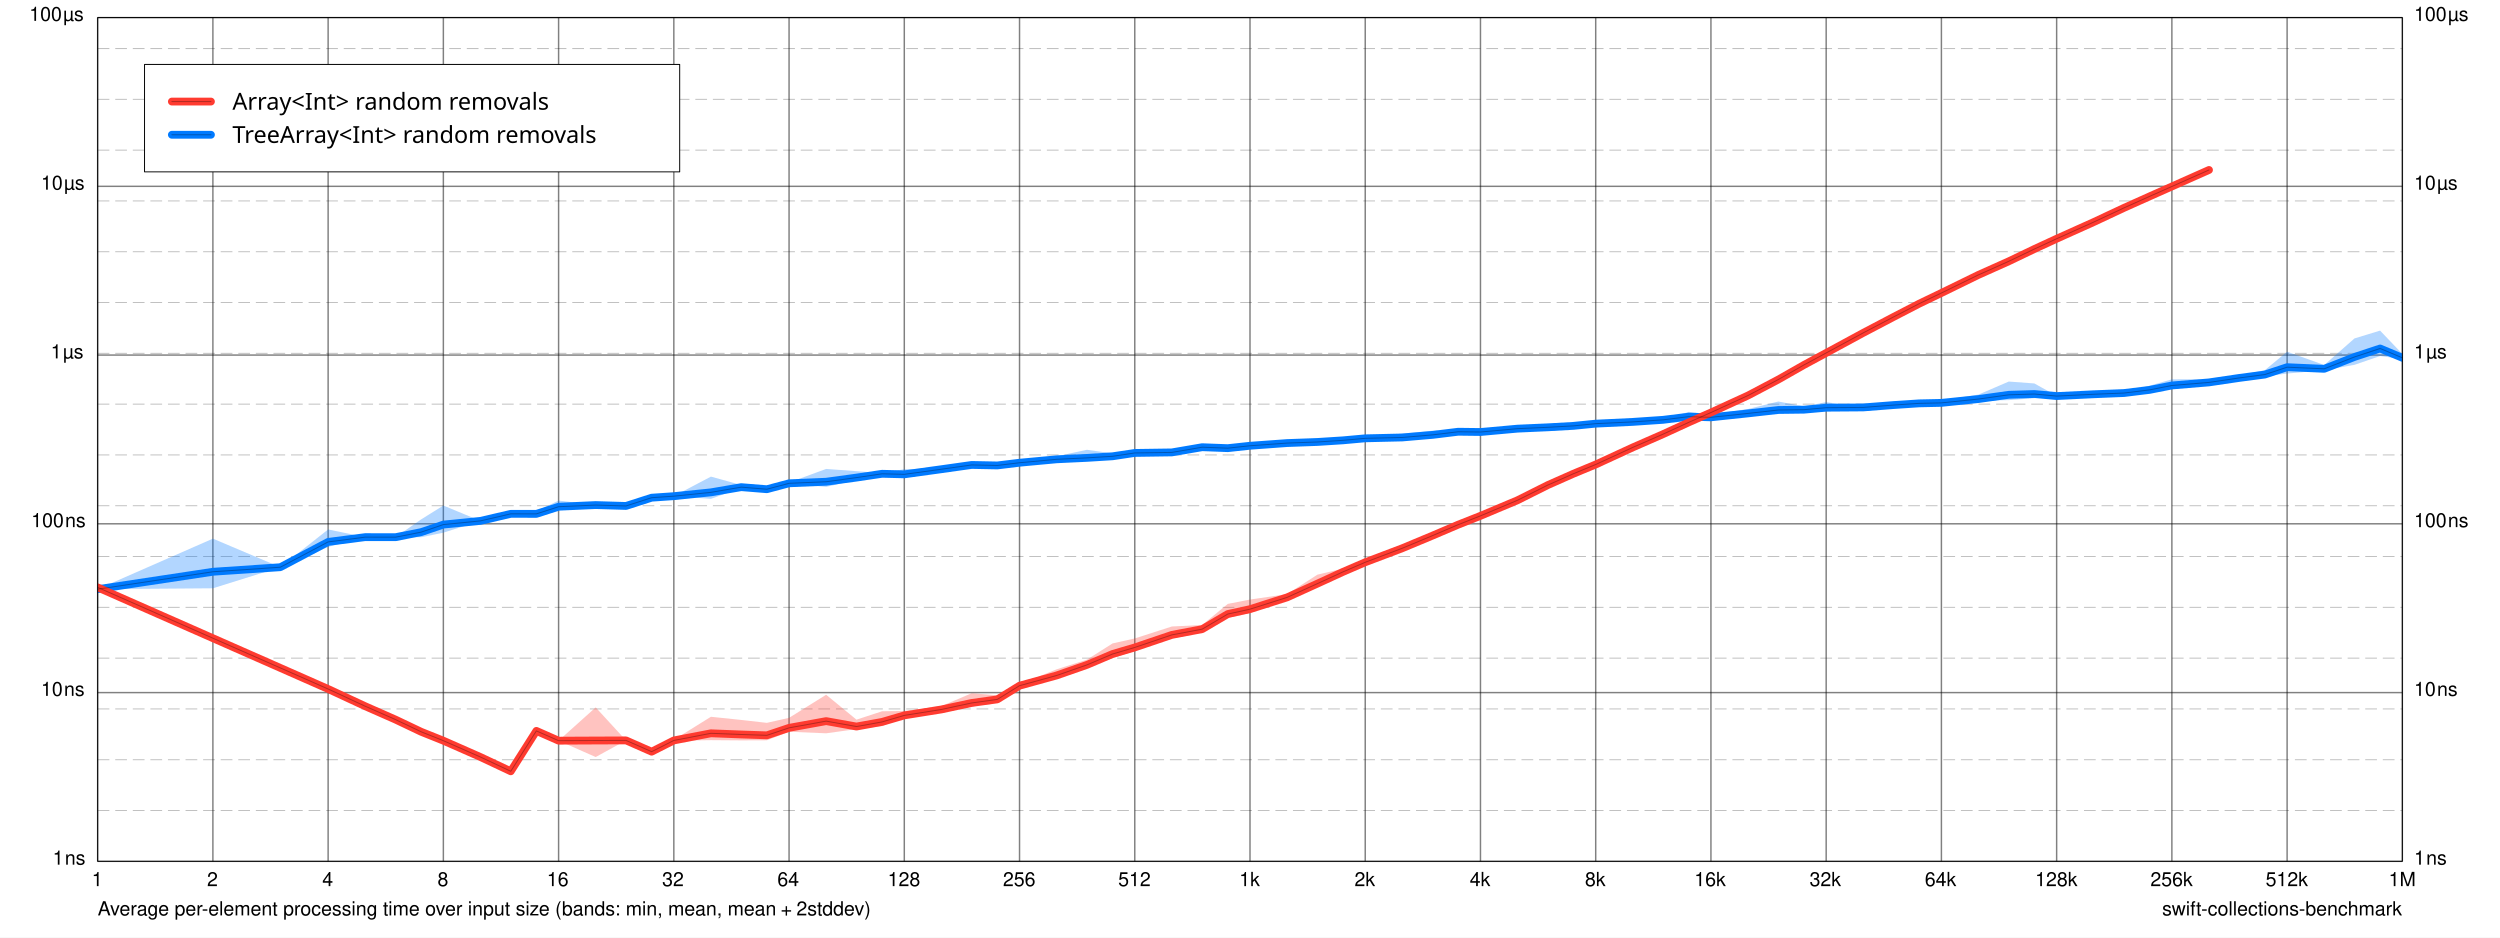
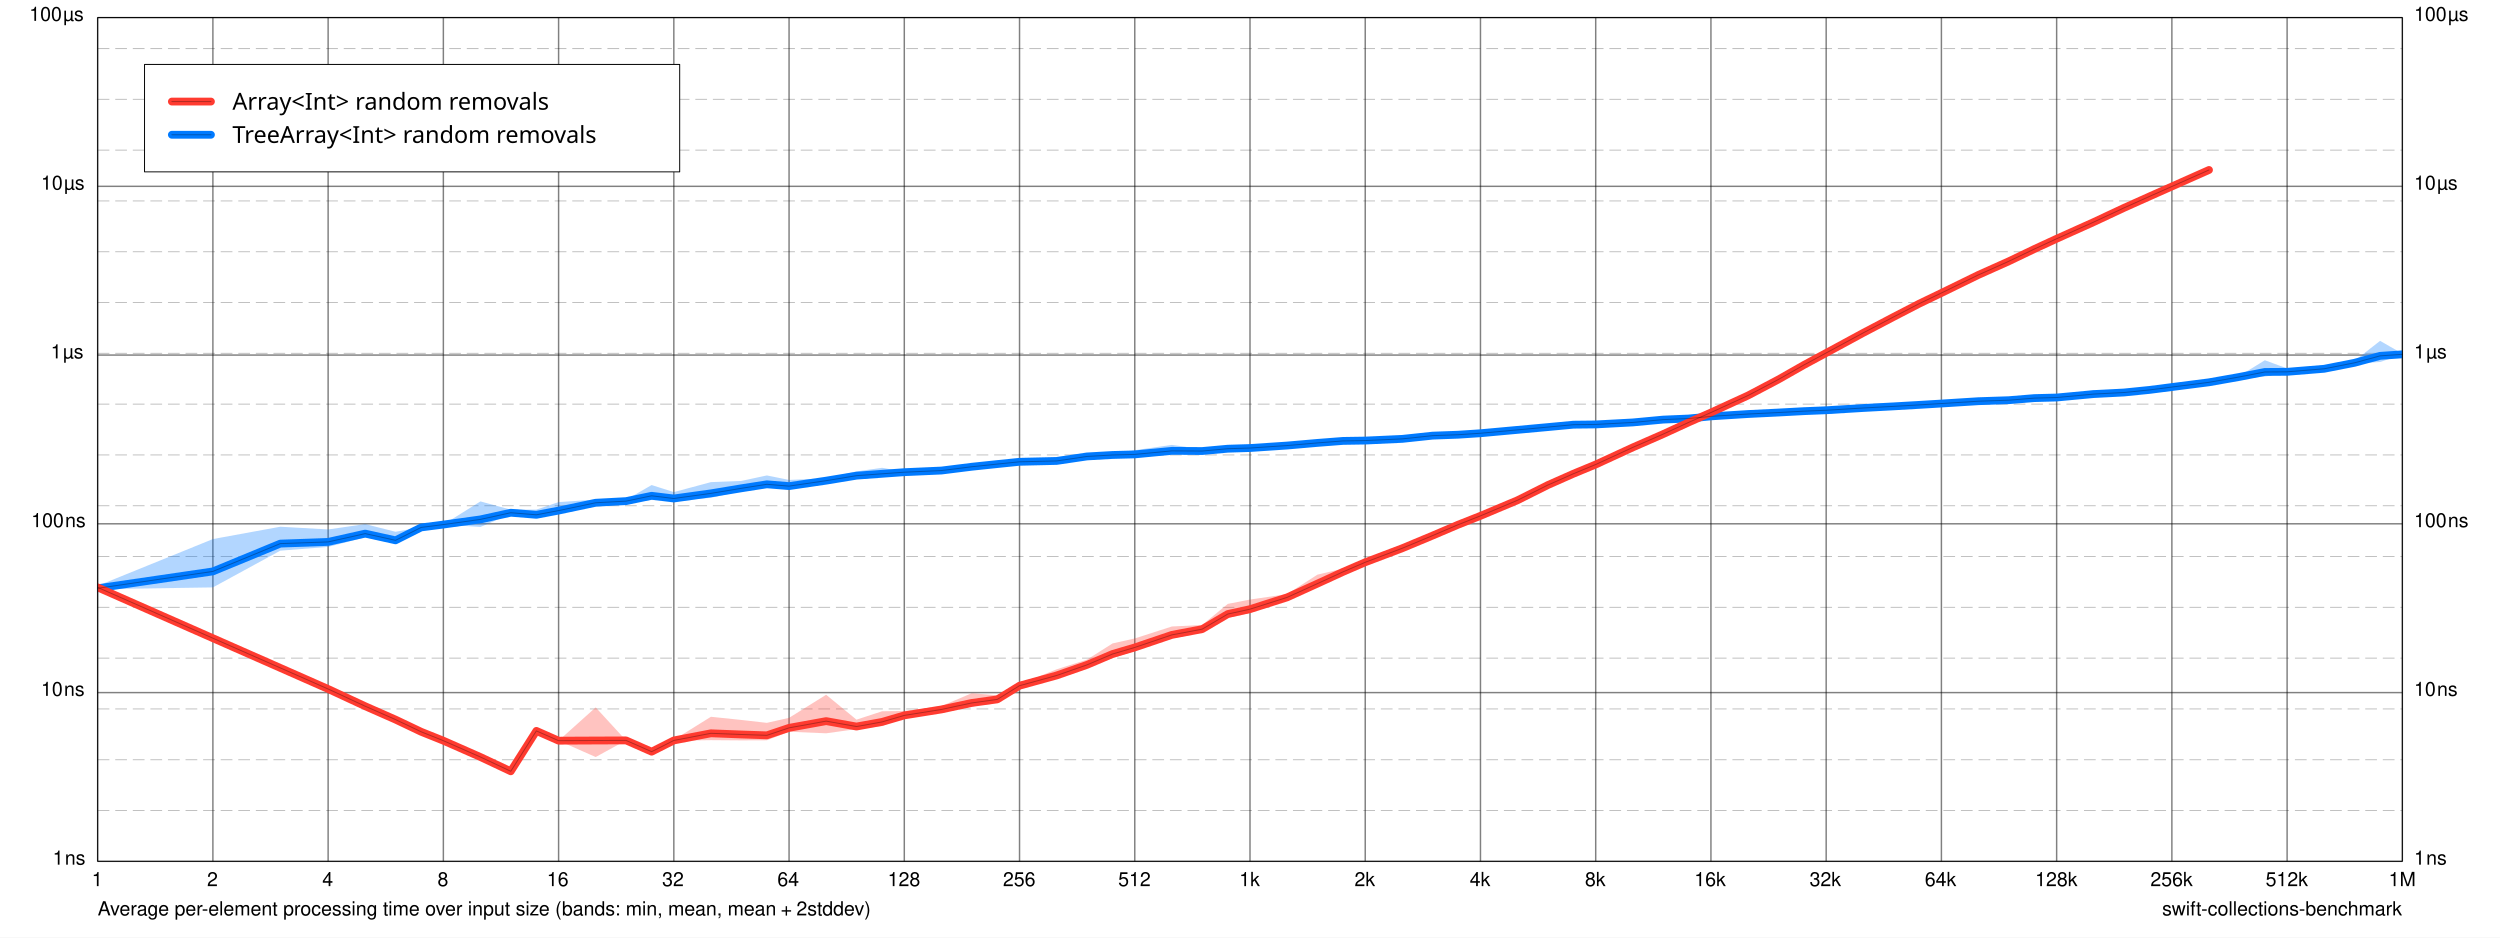
<svg xmlns="http://www.w3.org/2000/svg" xmlns:xlink="http://www.w3.org/1999/xlink" width="1280.0px" height="480.0px" viewBox="0.0 0.0 1280.0 480.0" version="1.1">
  <path d="M 0 0 L 0 480 L 1280 480 L 1280 0 z" fill="#FFFFFF" fill-opacity="1.0" stroke="none" />
  <text x="50" y="468.7" font-family="Helvetica" font-size="10" font-weight="normal" font-style="normal" fill="#000000" fill-opacity="1">Average per-element processing time over input size (bands: min, mean, mean + 2stddev)</text>
  <a xlink:href="https://github.com/apple/swift-collections-benchmark">
    <text x="1107" y="468.7" font-family="Helvetica" font-size="10" font-weight="normal" font-style="normal" fill="#000000" fill-opacity="1">swift-collections-benchmark</text>
  </a>
  <path d="M 50 9 L 50 441" fill="none" stroke-width="0.75" stroke="#000000" stroke-opacity="0.498" stroke-linecap="butt" stroke-linejoin="round" />
  <text x="47" y="453.7" font-family="Helvetica" font-size="10" font-weight="normal" font-style="normal" fill="#000000" fill-opacity="1">1</text>
  <path d="M 109 9 L 109 441" fill="none" stroke-width="0.75" stroke="#000000" stroke-opacity="0.498" stroke-linecap="butt" stroke-linejoin="round" />
  <text x="106" y="453.7" font-family="Helvetica" font-size="10" font-weight="normal" font-style="normal" fill="#000000" fill-opacity="1">2</text>
  <path d="M 168 9 L 168 441" fill="none" stroke-width="0.75" stroke="#000000" stroke-opacity="0.498" stroke-linecap="butt" stroke-linejoin="round" />
  <text x="165" y="453.7" font-family="Helvetica" font-size="10" font-weight="normal" font-style="normal" fill="#000000" fill-opacity="1">4</text>
  <path d="M 227 9 L 227 441" fill="none" stroke-width="0.75" stroke="#000000" stroke-opacity="0.498" stroke-linecap="butt" stroke-linejoin="round" />
  <text x="224" y="453.7" font-family="Helvetica" font-size="10" font-weight="normal" font-style="normal" fill="#000000" fill-opacity="1">8</text>
  <path d="M 286 9 L 286 441" fill="none" stroke-width="0.75" stroke="#000000" stroke-opacity="0.498" stroke-linecap="butt" stroke-linejoin="round" />
  <text x="280" y="453.7" font-family="Helvetica" font-size="10" font-weight="normal" font-style="normal" fill="#000000" fill-opacity="1">16</text>
  <path d="M 345 9 L 345 441" fill="none" stroke-width="0.75" stroke="#000000" stroke-opacity="0.498" stroke-linecap="butt" stroke-linejoin="round" />
  <text x="339" y="453.7" font-family="Helvetica" font-size="10" font-weight="normal" font-style="normal" fill="#000000" fill-opacity="1">32</text>
  <path d="M 404 9 L 404 441" fill="none" stroke-width="0.75" stroke="#000000" stroke-opacity="0.498" stroke-linecap="butt" stroke-linejoin="round" />
  <text x="398" y="453.7" font-family="Helvetica" font-size="10" font-weight="normal" font-style="normal" fill="#000000" fill-opacity="1">64</text>
  <path d="M 463 9 L 463 441" fill="none" stroke-width="0.75" stroke="#000000" stroke-opacity="0.498" stroke-linecap="butt" stroke-linejoin="round" />
  <text x="454.5" y="453.7" font-family="Helvetica" font-size="10" font-weight="normal" font-style="normal" fill="#000000" fill-opacity="1">128</text>
  <path d="M 522 9 L 522 441" fill="none" stroke-width="0.75" stroke="#000000" stroke-opacity="0.498" stroke-linecap="butt" stroke-linejoin="round" />
  <text x="513.5" y="453.7" font-family="Helvetica" font-size="10" font-weight="normal" font-style="normal" fill="#000000" fill-opacity="1">256</text>
  <path d="M 581 9 L 581 441" fill="none" stroke-width="0.75" stroke="#000000" stroke-opacity="0.498" stroke-linecap="butt" stroke-linejoin="round" />
  <text x="572.5" y="453.7" font-family="Helvetica" font-size="10" font-weight="normal" font-style="normal" fill="#000000" fill-opacity="1">512</text>
  <path d="M 640 9 L 640 441" fill="none" stroke-width="0.75" stroke="#000000" stroke-opacity="0.498" stroke-linecap="butt" stroke-linejoin="round" />
  <text x="634.5" y="453.7" font-family="Helvetica" font-size="10" font-weight="normal" font-style="normal" fill="#000000" fill-opacity="1">1k</text>
  <path d="M 699 9 L 699 441" fill="none" stroke-width="0.75" stroke="#000000" stroke-opacity="0.498" stroke-linecap="butt" stroke-linejoin="round" />
  <text x="693.5" y="453.7" font-family="Helvetica" font-size="10" font-weight="normal" font-style="normal" fill="#000000" fill-opacity="1">2k</text>
  <path d="M 758 9 L 758 441" fill="none" stroke-width="0.75" stroke="#000000" stroke-opacity="0.498" stroke-linecap="butt" stroke-linejoin="round" />
  <text x="752.5" y="453.7" font-family="Helvetica" font-size="10" font-weight="normal" font-style="normal" fill="#000000" fill-opacity="1">4k</text>
  <path d="M 817 9 L 817 441" fill="none" stroke-width="0.75" stroke="#000000" stroke-opacity="0.498" stroke-linecap="butt" stroke-linejoin="round" />
  <text x="811.5" y="453.7" font-family="Helvetica" font-size="10" font-weight="normal" font-style="normal" fill="#000000" fill-opacity="1">8k</text>
  <path d="M 876 9 L 876 441" fill="none" stroke-width="0.75" stroke="#000000" stroke-opacity="0.498" stroke-linecap="butt" stroke-linejoin="round" />
  <text x="867.5" y="453.7" font-family="Helvetica" font-size="10" font-weight="normal" font-style="normal" fill="#000000" fill-opacity="1">16k</text>
  <path d="M 935 9 L 935 441" fill="none" stroke-width="0.75" stroke="#000000" stroke-opacity="0.498" stroke-linecap="butt" stroke-linejoin="round" />
  <text x="926.5" y="453.7" font-family="Helvetica" font-size="10" font-weight="normal" font-style="normal" fill="#000000" fill-opacity="1">32k</text>
  <path d="M 994 9 L 994 441" fill="none" stroke-width="0.75" stroke="#000000" stroke-opacity="0.498" stroke-linecap="butt" stroke-linejoin="round" />
  <text x="985.5" y="453.7" font-family="Helvetica" font-size="10" font-weight="normal" font-style="normal" fill="#000000" fill-opacity="1">64k</text>
  <path d="M 1053 9 L 1053 441" fill="none" stroke-width="0.75" stroke="#000000" stroke-opacity="0.498" stroke-linecap="butt" stroke-linejoin="round" />
  <text x="1042" y="453.7" font-family="Helvetica" font-size="10" font-weight="normal" font-style="normal" fill="#000000" fill-opacity="1">128k</text>
  <path d="M 1112 9 L 1112 441" fill="none" stroke-width="0.75" stroke="#000000" stroke-opacity="0.498" stroke-linecap="butt" stroke-linejoin="round" />
  <text x="1101" y="453.7" font-family="Helvetica" font-size="10" font-weight="normal" font-style="normal" fill="#000000" fill-opacity="1">256k</text>
  <path d="M 1171 9 L 1171 441" fill="none" stroke-width="0.75" stroke="#000000" stroke-opacity="0.498" stroke-linecap="butt" stroke-linejoin="round" />
  <text x="1160" y="453.7" font-family="Helvetica" font-size="10" font-weight="normal" font-style="normal" fill="#000000" fill-opacity="1">512k</text>
  <path d="M 1230 9 L 1230 441" fill="none" stroke-width="0.75" stroke="#000000" stroke-opacity="0.498" stroke-linecap="butt" stroke-linejoin="round" />
  <text x="1223" y="453.7" font-family="Helvetica" font-size="10" font-weight="normal" font-style="normal" fill="#000000" fill-opacity="1">1M</text>
  <path d="M 50 441 L 1230 441" fill="none" stroke-width="0.75" stroke="#000000" stroke-opacity="0.498" stroke-linecap="butt" stroke-linejoin="round" />
  <text x="27" y="442.7" font-family="Helvetica" font-size="10" font-weight="normal" font-style="normal" fill="#000000" fill-opacity="1">1 ns</text>
  <text x="1236" y="442.7" font-family="Helvetica" font-size="10" font-weight="normal" font-style="normal" fill="#000000" fill-opacity="1">1 ns</text>
  <path d="M 50 354.6 L 1230 354.6" fill="none" stroke-width="0.75" stroke="#000000" stroke-opacity="0.498" stroke-linecap="butt" stroke-linejoin="round" />
  <text x="21" y="356.3" font-family="Helvetica" font-size="10" font-weight="normal" font-style="normal" fill="#000000" fill-opacity="1">10 ns</text>
  <text x="1236" y="356.3" font-family="Helvetica" font-size="10" font-weight="normal" font-style="normal" fill="#000000" fill-opacity="1">10 ns</text>
  <path d="M 50 268.2 L 1230 268.2" fill="none" stroke-width="0.75" stroke="#000000" stroke-opacity="0.498" stroke-linecap="butt" stroke-linejoin="round" />
  <text x="16" y="269.9" font-family="Helvetica" font-size="10" font-weight="normal" font-style="normal" fill="#000000" fill-opacity="1">100 ns</text>
  <text x="1236" y="269.9" font-family="Helvetica" font-size="10" font-weight="normal" font-style="normal" fill="#000000" fill-opacity="1">100 ns</text>
  <path d="M 50 181.8 L 1230 181.8" fill="none" stroke-width="0.75" stroke="#000000" stroke-opacity="0.498" stroke-linecap="butt" stroke-linejoin="round" />
  <text x="26" y="183.5" font-family="Helvetica" font-size="10" font-weight="normal" font-style="normal" fill="#000000" fill-opacity="1">1 µs</text>
  <text x="1236" y="183.5" font-family="Helvetica" font-size="10" font-weight="normal" font-style="normal" fill="#000000" fill-opacity="1">1 µs</text>
  <path d="M 50 95.4 L 1230 95.4" fill="none" stroke-width="0.75" stroke="#000000" stroke-opacity="0.498" stroke-linecap="butt" stroke-linejoin="round" />
  <text x="21" y="97.1" font-family="Helvetica" font-size="10" font-weight="normal" font-style="normal" fill="#000000" fill-opacity="1">10 µs</text>
  <text x="1236" y="97.1" font-family="Helvetica" font-size="10" font-weight="normal" font-style="normal" fill="#000000" fill-opacity="1">10 µs</text>
  <path d="M 50 9 L 1230 9" fill="none" stroke-width="0.75" stroke="#000000" stroke-opacity="0.498" stroke-linecap="butt" stroke-linejoin="round" />
  <text x="15" y="10.7" font-family="Helvetica" font-size="10" font-weight="normal" font-style="normal" fill="#000000" fill-opacity="1">100 µs</text>
  <text x="1236" y="10.7" font-family="Helvetica" font-size="10" font-weight="normal" font-style="normal" fill="#000000" fill-opacity="1">100 µs</text>
  <path d="M 50 414.99 L 1230 414.99" fill="none" stroke-width="0.5" stroke="#000000" stroke-opacity="0.259" stroke-linecap="butt" stroke-linejoin="round" stroke-dasharray="6 3" stroke-dashoffset="0" />
  <path d="M 50 388.98 L 1230 388.98" fill="none" stroke-width="0.5" stroke="#000000" stroke-opacity="0.259" stroke-linecap="butt" stroke-linejoin="round" stroke-dasharray="6 3" stroke-dashoffset="0" />
  <path d="M 50 362.97 L 1230 362.97" fill="none" stroke-width="0.5" stroke="#000000" stroke-opacity="0.259" stroke-linecap="butt" stroke-linejoin="round" stroke-dasharray="6 3" stroke-dashoffset="0" />
  <path d="M 50 336.96 L 1230 336.96" fill="none" stroke-width="0.5" stroke="#000000" stroke-opacity="0.259" stroke-linecap="butt" stroke-linejoin="round" stroke-dasharray="6 3" stroke-dashoffset="0" />
  <path d="M 50 310.96 L 1230 310.96" fill="none" stroke-width="0.5" stroke="#000000" stroke-opacity="0.259" stroke-linecap="butt" stroke-linejoin="round" stroke-dasharray="6 3" stroke-dashoffset="0" />
  <path d="M 50 284.95 L 1230 284.95" fill="none" stroke-width="0.5" stroke="#000000" stroke-opacity="0.259" stroke-linecap="butt" stroke-linejoin="round" stroke-dasharray="6 3" stroke-dashoffset="0" />
  <path d="M 50 258.94 L 1230 258.94" fill="none" stroke-width="0.5" stroke="#000000" stroke-opacity="0.259" stroke-linecap="butt" stroke-linejoin="round" stroke-dasharray="6 3" stroke-dashoffset="0" />
  <path d="M 50 232.93 L 1230 232.93" fill="none" stroke-width="0.5" stroke="#000000" stroke-opacity="0.259" stroke-linecap="butt" stroke-linejoin="round" stroke-dasharray="6 3" stroke-dashoffset="0" />
  <path d="M 50 206.92 L 1230 206.92" fill="none" stroke-width="0.5" stroke="#000000" stroke-opacity="0.259" stroke-linecap="butt" stroke-linejoin="round" stroke-dasharray="6 3" stroke-dashoffset="0" />
  <path d="M 50 180.91 L 1230 180.91" fill="none" stroke-width="0.5" stroke="#000000" stroke-opacity="0.259" stroke-linecap="butt" stroke-linejoin="round" stroke-dasharray="6 3" stroke-dashoffset="0" />
  <path d="M 50 154.9 L 1230 154.9" fill="none" stroke-width="0.5" stroke="#000000" stroke-opacity="0.259" stroke-linecap="butt" stroke-linejoin="round" stroke-dasharray="6 3" stroke-dashoffset="0" />
  <path d="M 50 128.89 L 1230 128.89" fill="none" stroke-width="0.5" stroke="#000000" stroke-opacity="0.259" stroke-linecap="butt" stroke-linejoin="round" stroke-dasharray="6 3" stroke-dashoffset="0" />
  <path d="M 50 102.88 L 1230 102.88" fill="none" stroke-width="0.5" stroke="#000000" stroke-opacity="0.259" stroke-linecap="butt" stroke-linejoin="round" stroke-dasharray="6 3" stroke-dashoffset="0" />
  <path d="M 50 76.874 L 1230 76.874" fill="none" stroke-width="0.5" stroke="#000000" stroke-opacity="0.259" stroke-linecap="butt" stroke-linejoin="round" stroke-dasharray="6 3" stroke-dashoffset="0" />
  <path d="M 50 50.865 L 1230 50.865" fill="none" stroke-width="0.5" stroke="#000000" stroke-opacity="0.259" stroke-linecap="butt" stroke-linejoin="round" stroke-dasharray="6 3" stroke-dashoffset="0" />
  <path d="M 50 24.856 L 1230 24.856" fill="none" stroke-width="0.5" stroke="#000000" stroke-opacity="0.259" stroke-linecap="butt" stroke-linejoin="round" stroke-dasharray="6 3" stroke-dashoffset="0" />
  <path d="M 74 33 L 74 88 L 348 88 L 348 33 z" fill="#FFFFFF" fill-opacity="1.0" stroke="none" />
  <clipPath id="clip-0">
    <path d="M 50 9 L 50 441 L 1230 441 L 1230 9 z" />
  </clipPath>
  <g clip-path="url(#clip-0)">
-     <path d="M 50 301.66L 109 275.78L 143.51 290.41L 168 271.08L 186.99 275.01L 202.51 275.04L 215.63 265.92L 227 258.84L 245.99 266.69L 261.51 263.09L 274.63 261.73L 286 256.31L 304.99 258.57L 320.51 258.35L 333.63 253.72L 345 254.03L 363.99 244.02L 379.51 248.33L 392.63 250.24L 404 247.06L 422.99 240.09L 438.51 241.24L 451.63 242.19L 463 240.23L 481.99 239.85L 497.51 236.64L 510.63 237.56L 522 235.81L 540.99 233.62L 556.51 230.29L 569.63 232.12L 581 231.82L 599.99 231.01L 615.51 228.91L 628.63 228.99L 640 226.6L 658.99 225.97L 674.51 224.49L 687.63 225.24L 699 224.01L 717.99 222L 733.51 220.51L 746.63 220.02L 758 220.33L 776.99 218.56L 792.51 218.05L 805.63 216.88L 817 216.79L 835.99 214.09L 851.51 214.87L 864.63 210.86L 876 212.24L 894.99 209.41L 910.51 205.57L 923.63 208.08L 935 205.9L 953.99 208.51L 969.51 205.68L 982.63 205.09L 994 205.03L 1013 202.02L 1028.5 195.35L 1041.6 196.33L 1053 202.67L 1072 201.15L 1087.5 200.71L 1100.6 197.48L 1112 194.22L 1131 194.1L 1146.5 192.18L 1159.6 189.53L 1171 180.06L 1190 186.89L 1205.5 173.27L 1218.6 169.27L 1230 181.22L 1230 183.92L 1218.6 182.29L 1205.5 186.79L 1190 189.54L 1171 191.26L 1159.6 192.59L 1146.5 193.98L 1131 196.41L 1112 198.53L 1100.6 200.41L 1087.5 201.42L 1072 202.12L 1053 202.83L 1041.6 203.85L 1028.5 204.86L 1013 205.16L 994 206.72L 982.63 207.04L 969.51 208.01L 953.99 208.63L 935 209.8L 923.63 210.36L 910.51 211.58L 894.99 212.49L 876 214.18L 864.63 214.25L 851.51 214.97L 835.99 216.71L 817 216.96L 805.63 218.46L 792.51 219.04L 776.99 219.8L 758 221.5L 746.63 221.42L 733.51 223.44L 717.99 224.7L 699 224.57L 687.63 225.53L 674.51 226.94L 658.99 227.17L 640 228.82L 628.63 229.63L 615.51 228.99L 599.99 231.85L 581 231.94L 569.63 234.17L 556.51 236.01L 540.99 235.72L 522 237.32L 510.63 238.57L 497.51 238.57L 481.99 240.38L 463 243.84L 451.63 242.72L 438.51 245.76L 422.99 249.27L 404 247.6L 392.63 250.57L 379.51 249.82L 363.99 255.41L 345 254.05L 333.63 255.21L 320.51 259.31L 304.99 258.6L 286 260.6L 274.63 263.59L 261.51 263.09L 245.99 266.69L 227 272.73L 215.63 275.06L 202.51 275.04L 186.99 275.01L 168 280.01L 143.51 290.41L 109 301.2L 50 301.66" fill="#007AFF" fill-opacity="0.302" stroke="none" />
+     <path d="M 50 299.94L 109 276L 143.51 269.68L 168 271.08L 186.99 268.33L 202.51 272.27L 215.63 269.96L 227 268.58L 245.99 256.72L 261.51 260.96L 274.63 260.9L 286 257.08L 304.99 255.79L 320.51 255.91L 333.63 248.34L 345 251.95L 363.99 246.85L 379.51 246.25L 392.63 243.42L 404 245.72L 422.99 244.89L 438.51 241.34L 451.63 239.52L 463 241.51L 481.99 240.19L 497.51 237.94L 510.63 237.08L 522 235.09L 540.99 235.39L 556.51 232.59L 569.63 232.72L 581 230.51L 599.99 227.79L 615.51 229.94L 628.63 228.52L 640 228.26L 658.99 227.32L 674.51 225.15L 687.63 225.64L 699 223.97L 717.99 224.32L 733.51 221.79L 746.63 222.42L 758 221.05L 776.99 219.45L 792.51 217.66L 805.63 216.78L 817 216.98L 835.99 215.78L 851.51 214.54L 864.63 213.85L 876 212.72L 894.99 211.8L 910.51 210.8L 923.63 209.57L 935 210.01L 953.99 208.74L 969.51 207.66L 982.63 207.28L 994 206.37L 1013 204.85L 1028.5 203.88L 1041.6 203.66L 1053 203.2L 1072 199.77L 1087.5 200.75L 1100.6 198.93L 1112 197.68L 1131 194.26L 1146.5 192.52L 1159.6 184.45L 1171 188.64L 1190 187.13L 1205.5 184.75L 1218.6 174.52L 1230 181.05L 1230 181.55L 1218.6 185.34L 1205.5 186.13L 1190 189.42L 1171 191L 1159.6 192.82L 1146.5 193.17L 1131 196.27L 1112 198.34L 1100.6 199.87L 1087.5 201.04L 1072 202.49L 1053 203.65L 1041.6 203.89L 1028.5 205.27L 1013 205.61L 994 206.7L 982.63 207.3L 969.51 208.21L 953.99 208.94L 935 210.07L 923.63 210.85L 910.51 211.38L 894.99 212.05L 876 213.34L 864.63 214.43L 851.51 214.95L 835.99 216.47L 817 217.43L 805.63 217.67L 792.51 219.04L 776.99 220.32L 758 222.1L 746.63 222.62L 733.51 223.51L 717.99 224.84L 699 226.15L 687.63 225.79L 674.51 227.35L 658.99 228.4L 640 229.8L 628.63 230.19L 615.51 231.28L 599.99 231.98L 581 233.43L 569.63 233.03L 556.51 234.1L 540.99 236.22L 522 236.92L 510.63 237.79L 497.51 239.35L 481.99 241.18L 463 241.85L 451.63 243.73L 438.51 244.35L 422.99 246.54L 404 250.07L 392.63 249.71L 379.51 251.45L 363.99 254.86L 345 256.46L 333.63 256.01L 320.51 256.82L 304.99 258L 286 263.08L 274.63 264.57L 261.51 263.09L 245.99 269.81L 227 268.58L 215.63 270.07L 202.51 278.33L 186.99 275.1L 168 280.01L 143.51 281.94L 109 300.75L 50 301.66" fill="#007AFF" fill-opacity="0.302" stroke="none" />
    <path d="M 50 300.75L 109 326.76L 143.51 341.97L 168 352.77L 186.99 360.33L 202.51 367.18L 215.63 374.67L 227 377.97L 245.99 386.34L 261.51 394.9L 274.63 374.22L 286 379.23L 304.99 362.18L 320.51 379.08L 333.63 384.86L 345 378.8L 363.99 366.99L 379.51 368.61L 392.63 370.1L 404 367.53L 422.99 355.71L 438.51 368.47L 451.63 364.17L 463 364.03L 481.99 361.52L 497.51 354.94L 510.63 355.98L 522 350.27L 540.99 342.69L 556.51 337.75L 569.63 329.43L 581 326.88L 599.99 320.76L 615.51 320L 628.63 309.19L 640 306.97L 658.99 304.2L 674.51 294.23L 687.63 291.12L 699 286.53L 717.99 280.09L 733.51 274.18L 746.63 266.88L 758 263.65L 776.99 255.09L 792.51 247.93L 805.63 242.32L 817 237.72L 835.99 227.52L 851.51 221.71L 864.63 214.92L 876 210.46L 894.99 202.46L 910.51 194.2L 923.63 186.73L 935 180.65L 953.99 170.38L 969.51 162.17L 982.63 155.25L 994 149.62L 1013 140.05L 1028.5 133.64L 1041.6 127.43L 1053 121.64L 1072 113.61L 1087.5 106.18L 1100.6 99.443L 1112 94.649L 1131 87.025L 1131 87.025L 1112 95.765L 1100.6 100.94L 1087.5 106.51L 1072 113.72L 1053 122.44L 1041.6 127.52L 1028.5 133.83L 1013 140.96L 994 150.13L 982.63 155.56L 969.51 162.31L 953.99 170.44L 935 180.74L 923.63 186.89L 910.51 194.35L 894.99 202.52L 876 211.48L 864.63 216.72L 851.51 222.48L 835.99 229.64L 817 237.85L 805.63 242.6L 792.51 248.48L 776.99 256.48L 758 264.27L 746.63 269.25L 733.51 274.23L 717.99 280.9L 699 288.36L 687.63 293.4L 674.51 300.59L 658.99 306.47L 640 313.8L 628.63 316.41L 615.51 322.9L 599.99 326.71L 581 333.26L 569.63 336.97L 556.51 341.41L 540.99 347.01L 522 351.36L 510.63 358.85L 497.51 361.84L 481.99 363.86L 463 367.11L 451.63 371.76L 438.51 373.31L 422.99 375.45L 404 374.66L 392.63 379.03L 379.51 379.08L 363.99 378.96L 345 379.23L 333.63 384.86L 320.51 379.08L 304.99 387.6L 286 379.23L 274.63 374.22L 261.51 394.9L 245.99 388.06L 227 379.68L 215.63 374.67L 202.51 368.89L 186.99 362.05L 168 352.77L 143.51 341.97L 109 326.76L 50 300.75" fill="#FF3B30" fill-opacity="0.302" stroke="none" />
-     <path d="M 50 301.66L 109 292.74L 143.51 290.41L 168 277.46L 186.99 275.01L 202.51 275.04L 215.63 272.45L 227 268.58L 245.99 266.69L 261.51 263.09L 274.63 263.1L 286 259.44L 304.99 258.59L 320.51 259.05L 333.63 254.82L 345 254.04L 363.99 252.08L 379.51 249.42L 392.63 250.48L 404 247.45L 422.99 246.65L 438.51 244.53L 451.63 242.58L 463 242.86L 481.99 240.24L 497.51 238.05L 510.63 238.31L 522 236.92L 540.99 235.16L 556.51 234.43L 569.63 233.62L 581 231.91L 599.99 231.63L 615.51 228.97L 628.63 229.46L 640 228.23L 658.99 226.85L 674.51 226.29L 687.63 225.45L 699 224.42L 717.99 223.98L 733.51 222.65L 746.63 221.05L 758 221.19L 776.99 219.47L 792.51 218.78L 805.63 218.04L 817 216.91L 835.99 216.01L 851.51 214.95L 864.63 213.33L 876 213.67L 894.99 211.66L 910.51 209.92L 923.63 209.75L 935 208.74L 953.99 208.6L 969.51 207.39L 982.63 206.52L 994 206.27L 1013 204.31L 1028.5 202.14L 1041.6 201.74L 1053 202.79L 1072 201.86L 1087.5 201.23L 1100.6 199.62L 1112 197.36L 1131 195.79L 1146.5 193.5L 1159.6 191.77L 1171 188L 1190 188.83L 1205.5 182.76L 1218.6 178.43L 1230 183.2" fill="none" stroke-width="4" stroke="#007AFF" stroke-opacity="1" stroke-linecap="round" stroke-linejoin="round" />
+     <path d="M 50 301.2L 109 292.56L 143.51 278.33L 168 277.46L 186.99 273.21L 202.51 276.65L 215.63 270.04L 227 268.58L 245.99 265.93L 261.51 262.52L 274.63 263.58L 286 261.42L 304.99 257.41L 320.51 256.58L 333.63 253.85L 345 255.23L 363.99 252.6L 379.51 250.02L 392.63 247.96L 404 248.89L 422.99 246.1L 438.51 243.54L 451.63 242.58L 463 241.76L 481.99 240.92L 497.51 238.98L 510.63 237.6L 522 236.44L 540.99 236L 556.51 233.7L 569.63 232.95L 581 232.65L 599.99 230.84L 615.51 230.93L 628.63 229.74L 640 229.39L 658.99 228.12L 674.51 226.77L 687.63 225.75L 699 225.57L 717.99 224.7L 733.51 223.05L 746.63 222.57L 758 221.82L 776.99 220.09L 792.51 218.67L 805.63 217.44L 817 217.31L 835.99 216.29L 851.51 214.84L 864.63 214.28L 876 213.18L 894.99 211.98L 910.51 211.22L 923.63 210.51L 935 210.05L 953.99 208.89L 969.51 208.06L 982.63 207.3L 994 206.61L 1013 205.41L 1028.5 204.9L 1041.6 203.83L 1053 203.53L 1072 201.76L 1087.5 200.96L 1100.6 199.63L 1112 198.17L 1131 195.74L 1146.5 193L 1159.6 190.45L 1171 190.37L 1190 188.81L 1205.5 185.76L 1218.6 182.2L 1230 181.42" fill="none" stroke-width="4" stroke="#007AFF" stroke-opacity="1" stroke-linecap="round" stroke-linejoin="round" />
    <path d="M 50 300.75L 109 326.76L 143.51 341.97L 168 352.77L 186.99 361.59L 202.51 368.43L 215.63 374.67L 227 379.23L 245.99 387.6L 261.51 394.9L 274.63 374.22L 286 379.23L 304.99 379.14L 320.51 379.08L 333.63 384.86L 345 379.11L 363.99 375.45L 379.51 376.05L 392.63 376.49L 404 372.66L 422.99 369.21L 438.51 371.99L 451.63 369.62L 463 366.28L 481.99 363.24L 497.51 359.91L 510.63 358.08L 522 351.07L 540.99 345.84L 556.51 340.42L 569.63 334.85L 581 331.49L 599.99 325.06L 615.51 322.12L 628.63 314.39L 640 311.89L 658.99 305.86L 674.51 298.82L 687.63 292.79L 699 287.88L 717.99 280.69L 733.51 274.21L 746.63 268.61L 758 264.11L 776.99 256.12L 792.51 248.34L 805.63 242.53L 817 237.82L 835.99 229.07L 851.51 222.27L 864.63 216.24L 876 211.21L 894.99 202.5L 910.51 194.31L 923.63 186.85L 935 180.71L 953.99 170.42L 969.51 162.27L 982.63 155.48L 994 150L 1013 140.72L 1028.5 133.78L 1041.6 127.5L 1053 122.23L 1072 113.69L 1087.5 106.42L 1100.6 100.54L 1112 95.47L 1131 87.025" fill="none" stroke-width="4" stroke="#FF3B30" stroke-opacity="1" stroke-linecap="round" stroke-linejoin="round" />
-     <path d="M 50 301.66L 109 292.74L 143.51 290.41L 168 277.46L 186.99 275.01L 202.51 275.04L 215.63 272.45L 227 268.58L 245.99 266.69L 261.51 263.09L 274.63 263.1L 286 259.44L 304.99 258.59L 320.51 259.05L 333.63 254.82L 345 254.04L 363.99 252.08L 379.51 249.42L 392.63 250.48L 404 247.45L 422.99 246.65L 438.51 244.53L 451.63 242.58L 463 242.86L 481.99 240.24L 497.51 238.05L 510.63 238.31L 522 236.92L 540.99 235.16L 556.51 234.43L 569.63 233.62L 581 231.91L 599.99 231.63L 615.51 228.97L 628.63 229.46L 640 228.23L 658.99 226.85L 674.51 226.29L 687.63 225.45L 699 224.42L 717.99 223.98L 733.51 222.65L 746.63 221.05L 758 221.19L 776.99 219.47L 792.51 218.78L 805.63 218.04L 817 216.91L 835.99 216.01L 851.51 214.95L 864.63 213.33L 876 213.67L 894.99 211.66L 910.51 209.92L 923.63 209.75L 935 208.74L 953.99 208.6L 969.51 207.39L 982.63 206.52L 994 206.27L 1013 204.31L 1028.5 202.14L 1041.6 201.74L 1053 202.79L 1072 201.86L 1087.5 201.23L 1100.6 199.62L 1112 197.36L 1131 195.79L 1146.5 193.5L 1159.6 191.77L 1171 188L 1190 188.83L 1205.5 182.76L 1218.6 178.43L 1230 183.2" fill="none" stroke-width="0.5" stroke="#000000" stroke-opacity="0.302" stroke-linecap="round" stroke-linejoin="round" />
+     <path d="M 50 301.2L 109 292.56L 143.51 278.33L 168 277.46L 186.99 273.21L 202.51 276.65L 215.63 270.04L 227 268.58L 245.99 265.93L 261.51 262.52L 274.63 263.58L 286 261.42L 304.99 257.41L 320.51 256.58L 333.63 253.85L 345 255.23L 363.99 252.6L 379.51 250.02L 392.63 247.96L 404 248.89L 422.99 246.1L 438.51 243.54L 451.63 242.58L 463 241.76L 481.99 240.92L 497.51 238.98L 510.63 237.6L 522 236.44L 540.99 236L 556.51 233.7L 569.63 232.95L 581 232.65L 599.99 230.84L 615.51 230.93L 628.63 229.74L 640 229.39L 658.99 228.12L 674.51 226.77L 687.63 225.75L 699 225.57L 717.99 224.7L 733.51 223.05L 746.63 222.57L 758 221.82L 776.99 220.09L 792.51 218.67L 805.63 217.44L 817 217.31L 835.99 216.29L 851.51 214.84L 864.63 214.28L 876 213.18L 894.99 211.98L 910.51 211.22L 923.63 210.51L 935 210.05L 953.99 208.89L 969.51 208.06L 982.63 207.3L 994 206.61L 1013 205.41L 1028.5 204.9L 1041.6 203.83L 1053 203.53L 1072 201.76L 1087.5 200.96L 1100.6 199.63L 1112 198.17L 1131 195.74L 1146.5 193L 1159.6 190.45L 1171 190.37L 1190 188.81L 1205.5 185.76L 1218.6 182.2L 1230 181.42" fill="none" stroke-width="0.5" stroke="#000000" stroke-opacity="0.302" stroke-linecap="round" stroke-linejoin="round" />
    <path d="M 50 300.75L 109 326.76L 143.51 341.97L 168 352.77L 186.99 361.59L 202.51 368.43L 215.63 374.67L 227 379.23L 245.99 387.6L 261.51 394.9L 274.63 374.22L 286 379.23L 304.99 379.14L 320.51 379.08L 333.63 384.86L 345 379.11L 363.99 375.45L 379.51 376.05L 392.63 376.49L 404 372.66L 422.99 369.21L 438.51 371.99L 451.63 369.62L 463 366.28L 481.99 363.24L 497.51 359.91L 510.63 358.08L 522 351.07L 540.99 345.84L 556.51 340.42L 569.63 334.85L 581 331.49L 599.99 325.06L 615.51 322.12L 628.63 314.39L 640 311.89L 658.99 305.86L 674.51 298.82L 687.63 292.79L 699 287.88L 717.99 280.69L 733.51 274.21L 746.63 268.61L 758 264.11L 776.99 256.12L 792.51 248.34L 805.63 242.53L 817 237.82L 835.99 229.07L 851.51 222.27L 864.63 216.24L 876 211.21L 894.99 202.5L 910.51 194.31L 923.63 186.85L 935 180.71L 953.99 170.42L 969.51 162.27L 982.63 155.48L 994 150L 1013 140.72L 1028.5 133.78L 1041.6 127.5L 1053 122.23L 1072 113.69L 1087.5 106.42L 1100.6 100.54L 1112 95.47L 1131 87.025" fill="none" stroke-width="0.5" stroke="#000000" stroke-opacity="0.302" stroke-linecap="round" stroke-linejoin="round" />
  </g>
  <path d="M 74 33 L 74 88 L 348 88 L 348 33 z" fill="#FFFFFF" fill-opacity="0.702" stroke-width="0.5" stroke="#000000" stroke-opacity="1" stroke-linecap="round" stroke-linejoin="round" />
  <path d="M 88 52 L 108 52" fill="none" stroke-width="4" stroke="#FF3B30" stroke-opacity="1" stroke-linecap="round" stroke-linejoin="round" />
  <path d="M 88 52 L 108 52" fill="none" stroke-width="0.5" stroke="#000000" stroke-opacity="0.302" stroke-linecap="round" stroke-linejoin="round" />
  <text x="119" y="56.17" font-family="Menlo" font-size="12" font-weight="normal" font-style="normal" fill="#000000" fill-opacity="1">Array&lt;Int&gt; random removals</text>
  <path d="M 88 69 L 108 69" fill="none" stroke-width="4" stroke="#007AFF" stroke-opacity="1" stroke-linecap="round" stroke-linejoin="round" />
  <path d="M 88 69 L 108 69" fill="none" stroke-width="0.5" stroke="#000000" stroke-opacity="0.302" stroke-linecap="round" stroke-linejoin="round" />
  <text x="119" y="73.17" font-family="Menlo" font-size="12" font-weight="normal" font-style="normal" fill="#000000" fill-opacity="1">TreeArray&lt;Int&gt; random removals</text>
  <path d="M 50 9 L 50 441 L 1230 441 L 1230 9 z" fill="none" stroke-width="0.5" stroke="#000000" stroke-opacity="1" stroke-linecap="round" stroke-linejoin="round" />
</svg>
